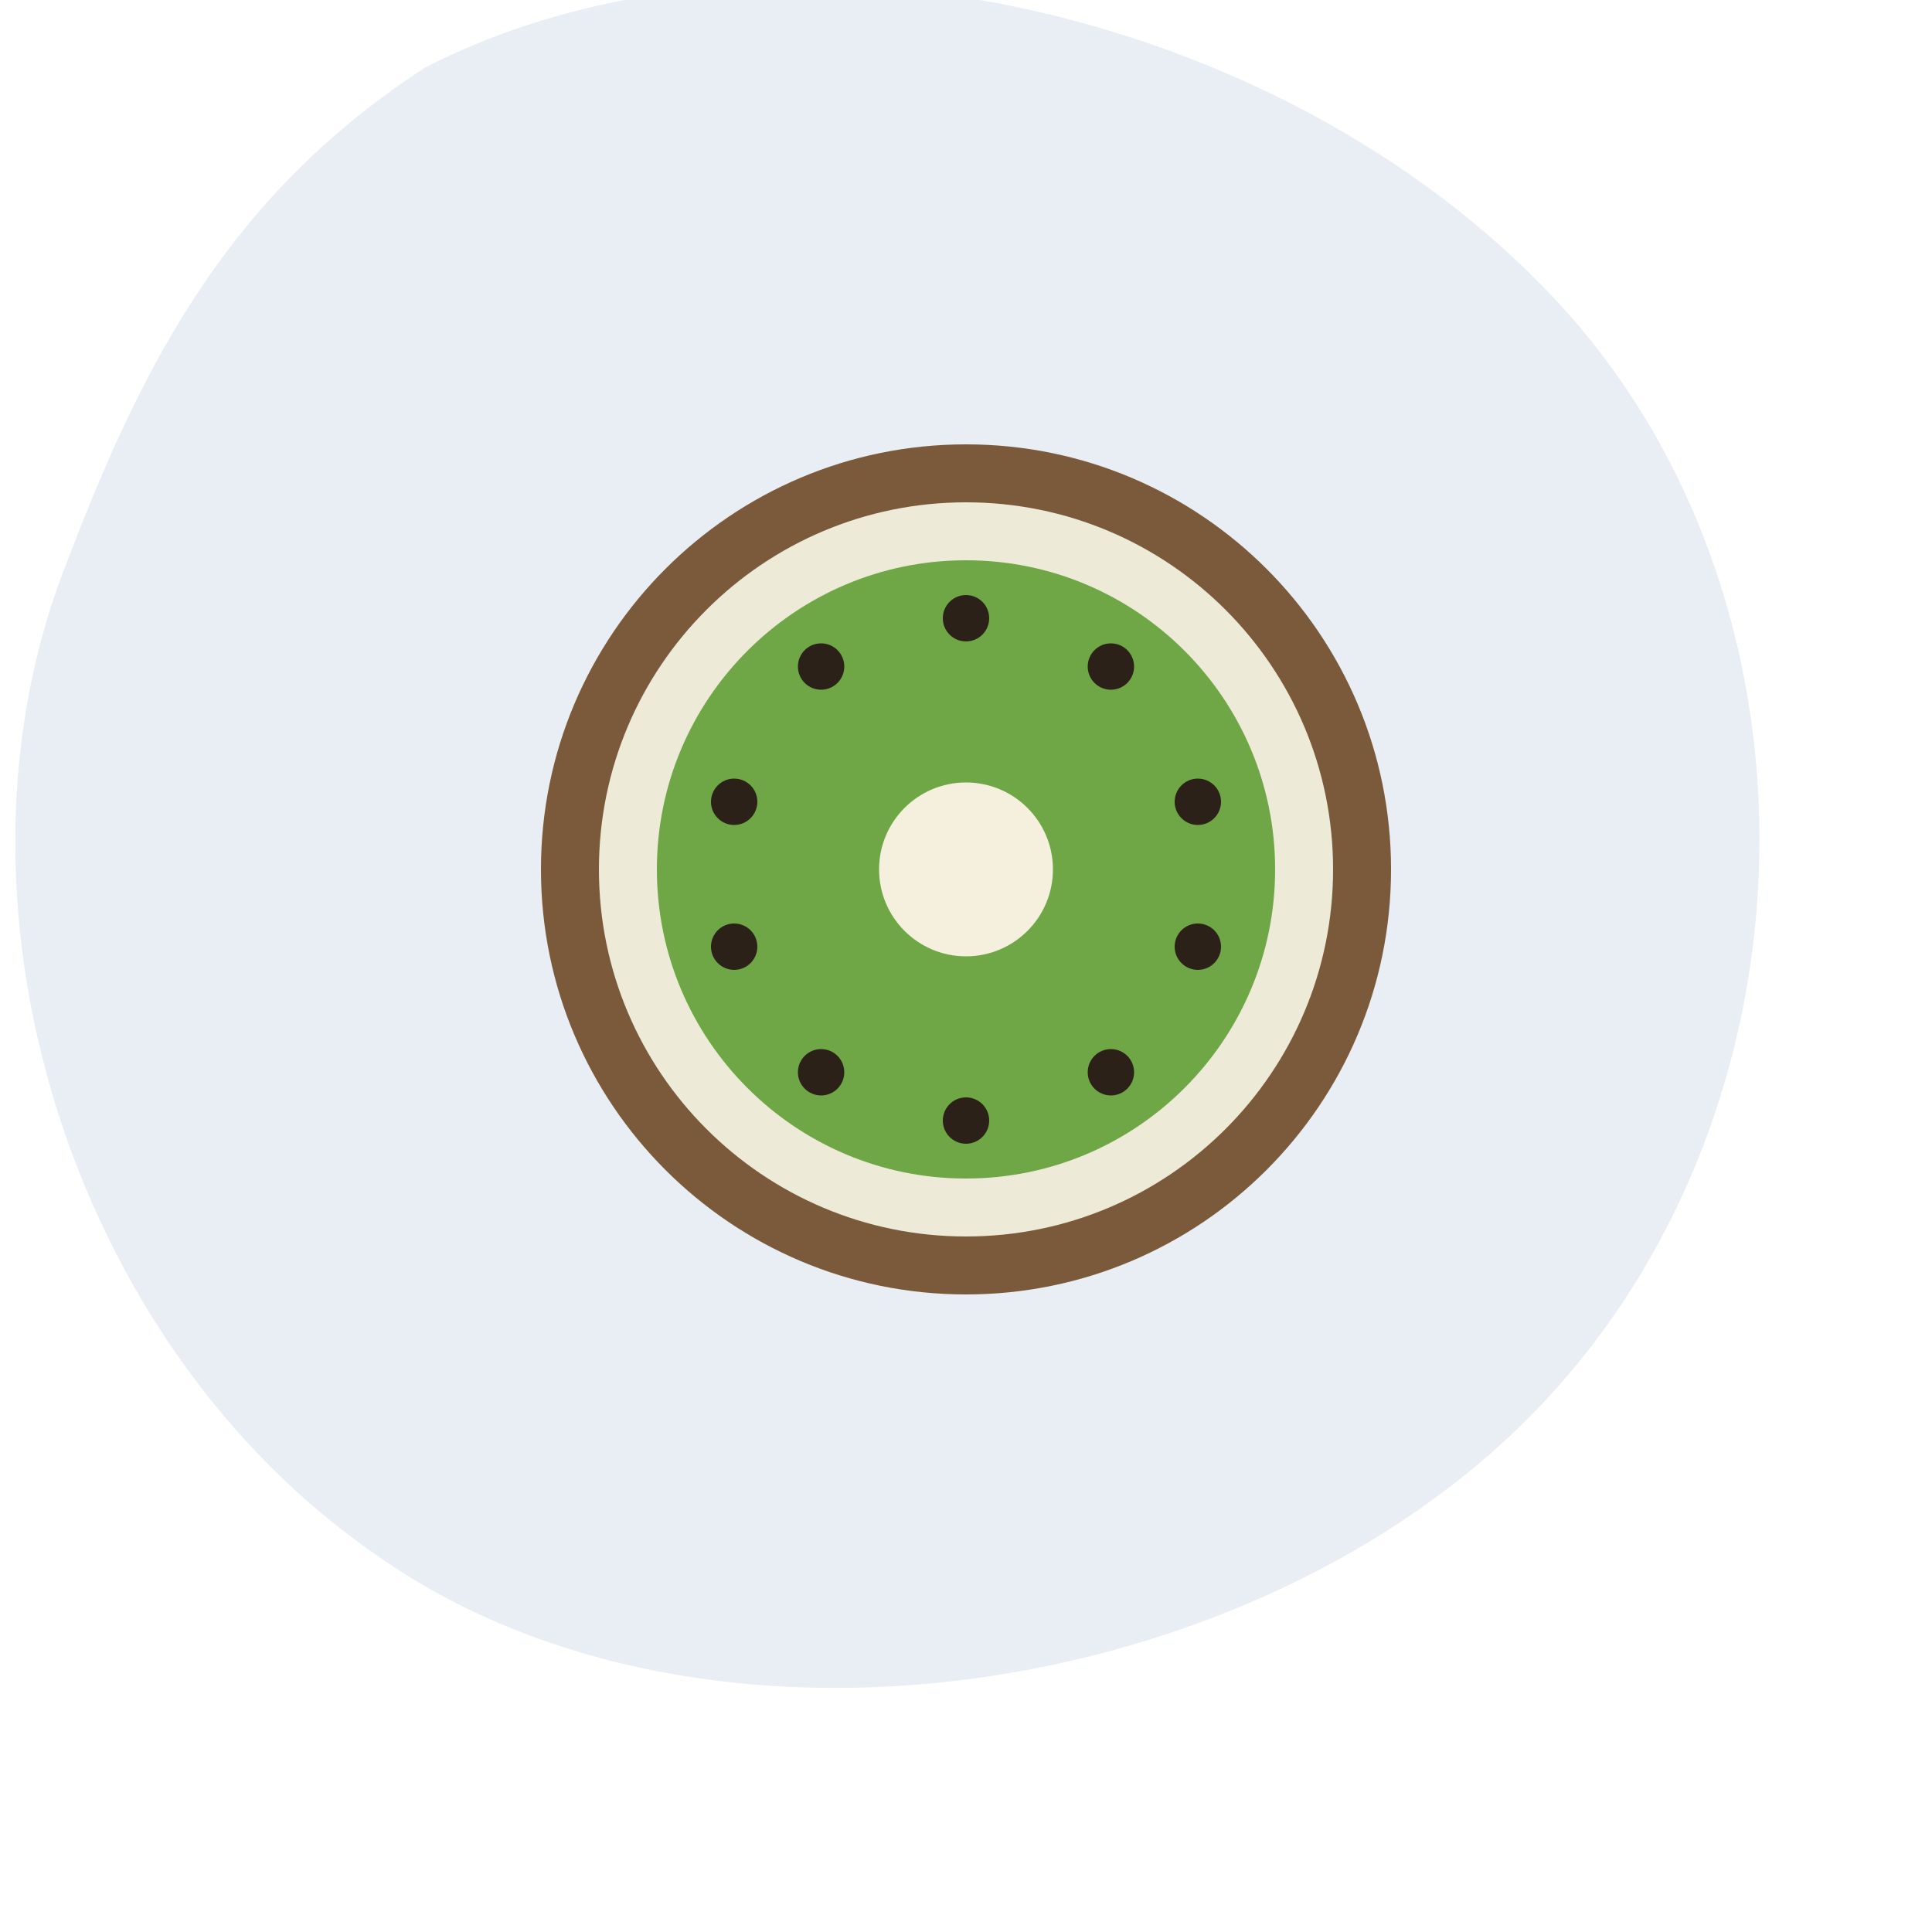
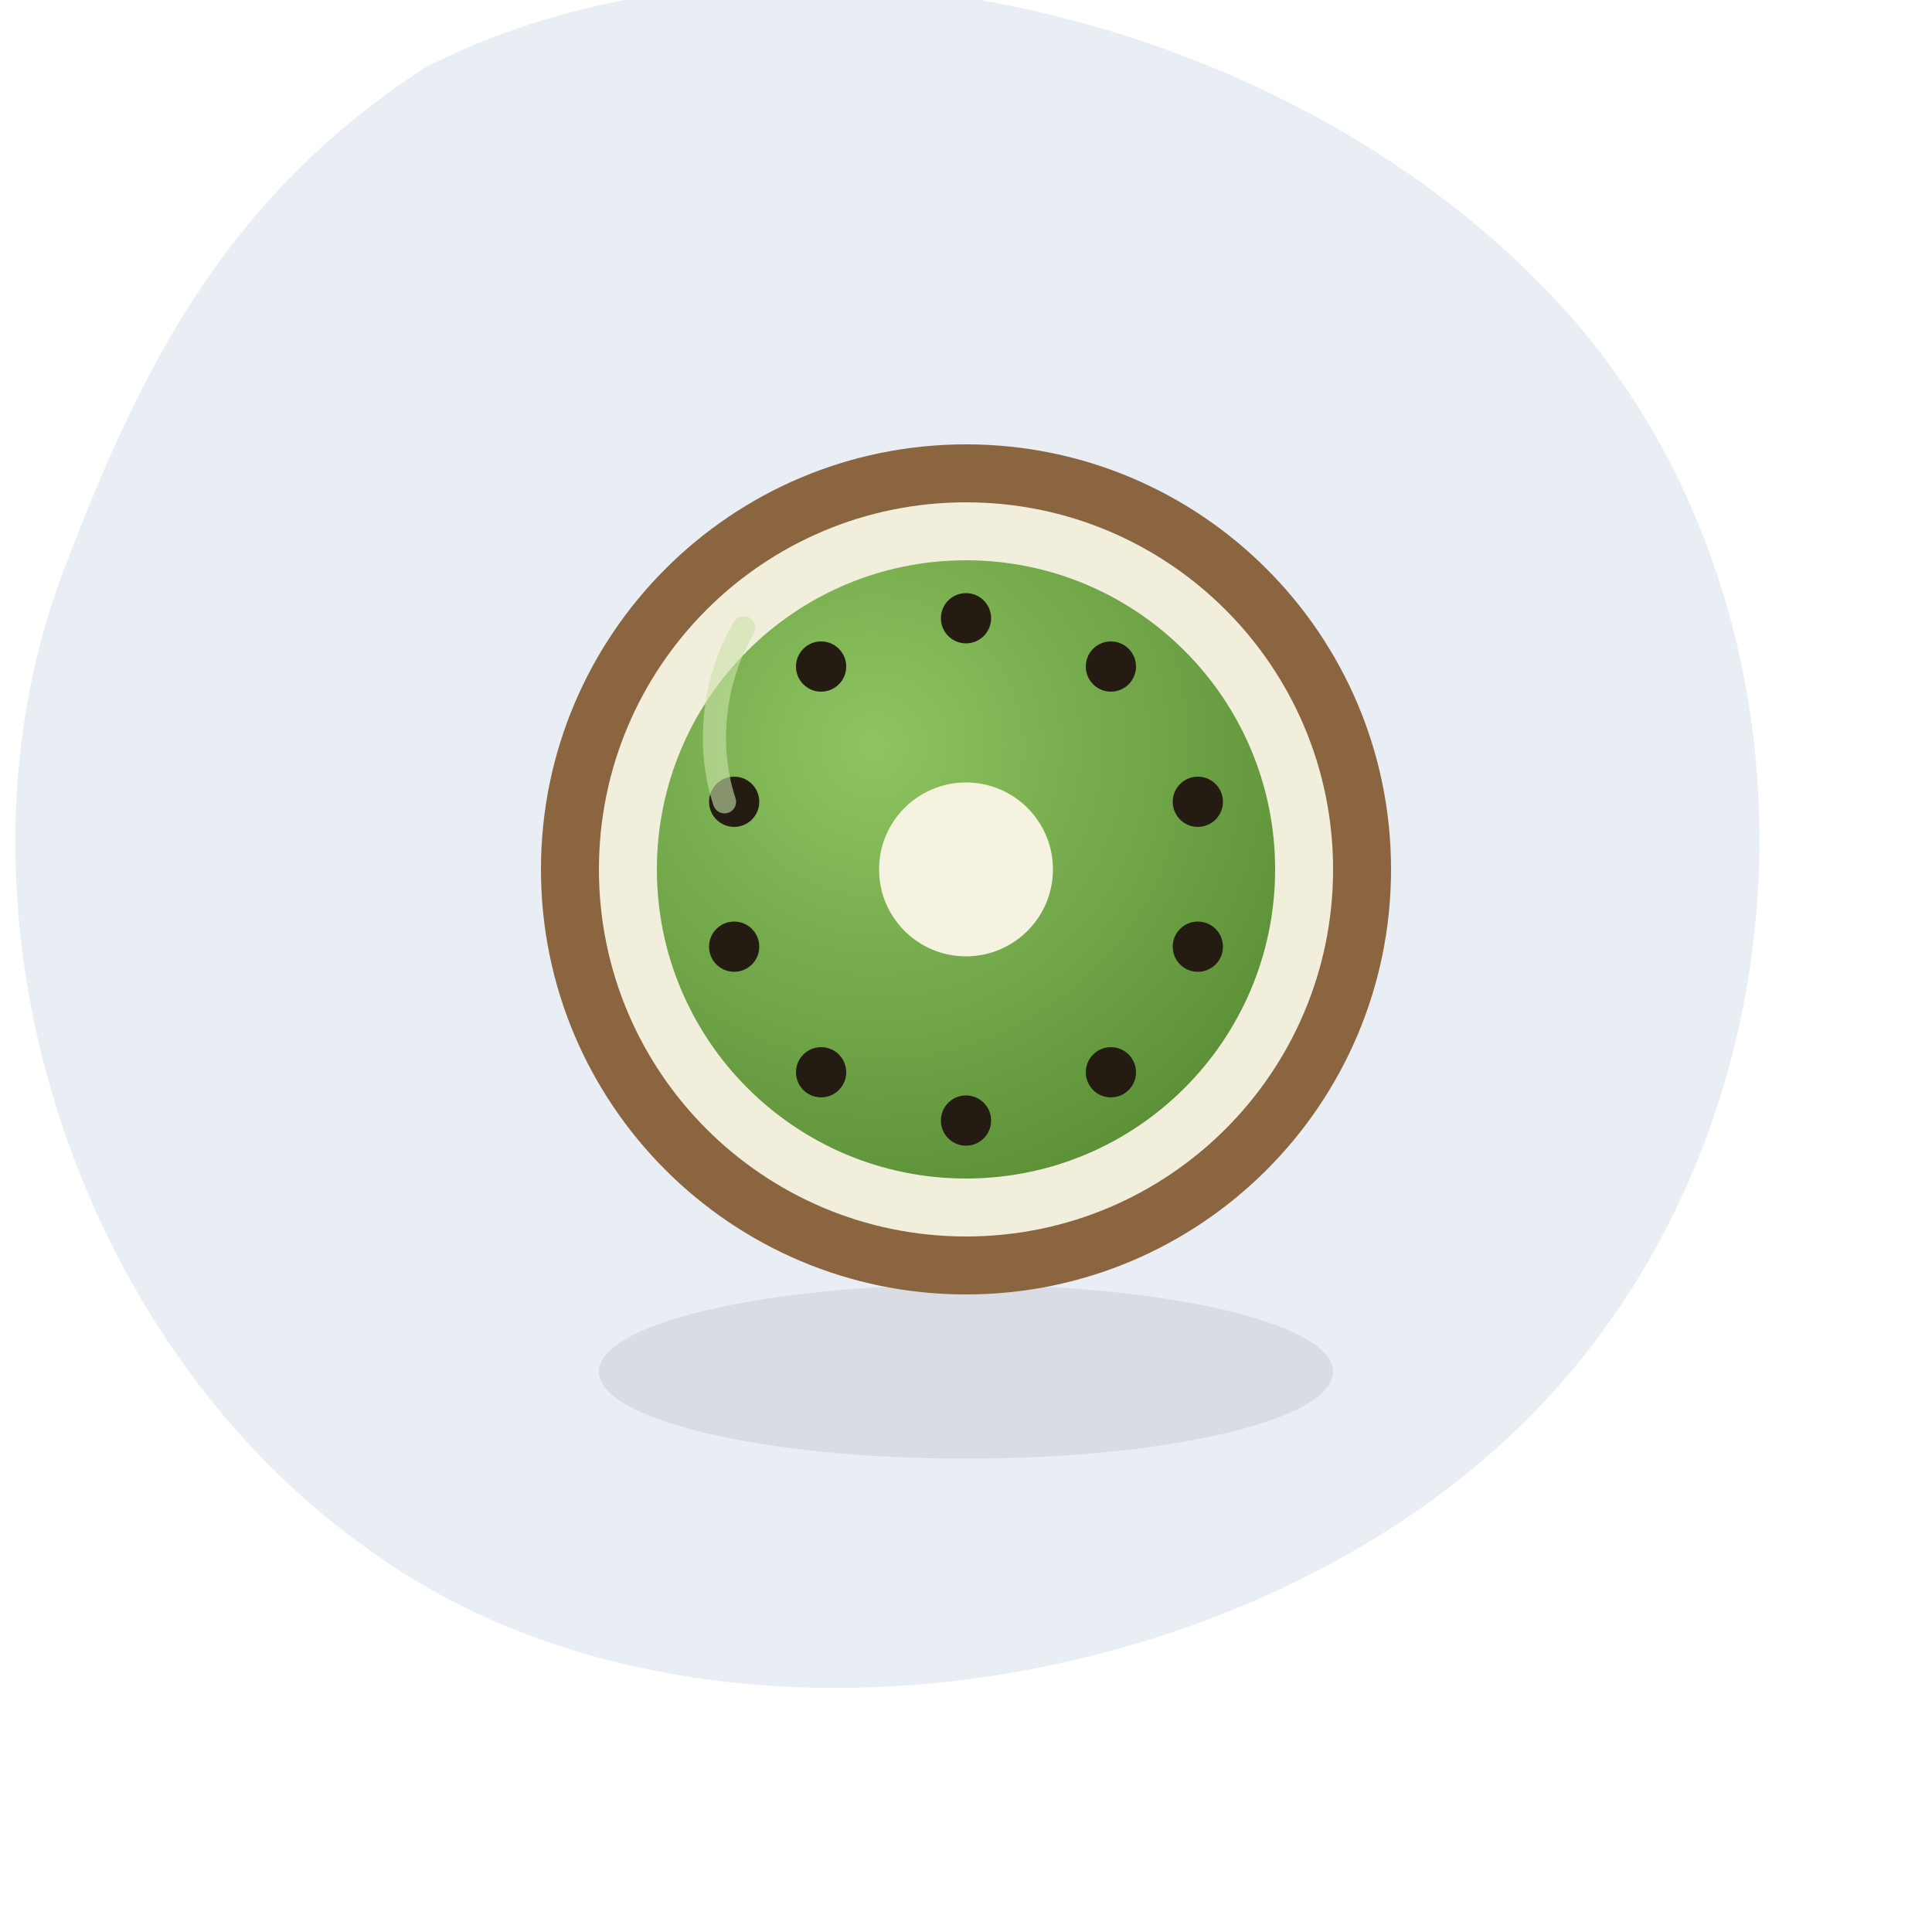
<svg xmlns="http://www.w3.org/2000/svg" viewBox="0 0 200 200" fill="none" aria-hidden="true">
  <path d="M44,7 C79,-11 132,0 161,31 C190,62 189,115 159,146 C130,176 73,185 39,161 C7,139 -7,93 7,58 C15,37 24,20 44,7 Z" fill="#3B6EA5" opacity=".12" />
+   <defs>
+     <radialGradient id="kiFlesh" cx="35%" cy="30%" r="75%">
+       <stop offset="0" stop-color="#8FC461" />
+       <stop offset="1" stop-color="#5C9138" />
+     </radialGradient>
+   </defs>
+   <ellipse cx="100" cy="142" rx="38" ry="9" fill="#26161F" opacity=".08" />
  <g transform="translate(55,45)">
-     <circle cx="45" cy="45" r="44" fill="#7A5A3A" />
-     <circle cx="45" cy="45" r="38" fill="#EDEAD8" />
-     <circle cx="45" cy="45" r="32" fill="#6FA646" />
-     <circle cx="45" cy="45" r="9" fill="#F4F0DD" />
-     <g fill="#2B2118">
-       <circle cx="45" cy="19" r="2.4" />
-       <circle cx="60" cy="24" r="2.4" />
-       <circle cx="69" cy="38" r="2.4" />
-       <circle cx="69" cy="53" r="2.4" />
-       <circle cx="60" cy="66" r="2.4" />
-       <circle cx="45" cy="71" r="2.4" />
-       <circle cx="30" cy="66" r="2.4" />
-       <circle cx="21" cy="53" r="2.4" />
-       <circle cx="21" cy="38" r="2.4" />
-       <circle cx="30" cy="24" r="2.4" />
+     <circle cx="45" cy="45" r="44" fill="#8A6540" />
+     <circle cx="45" cy="45" r="38" fill="#F2EEDC" />
+     <circle cx="45" cy="45" r="32" fill="url(#kiFlesh)" />
+     <circle cx="45" cy="45" r="9" fill="#F6F2E0" />
+     <g fill="#241B12">
+       <circle cx="45" cy="19" r="2.6" />
+       <circle cx="60" cy="24" r="2.6" />
+       <circle cx="69" cy="38" r="2.6" />
+       <circle cx="69" cy="53" r="2.6" />
+       <circle cx="60" cy="66" r="2.6" />
+       <circle cx="45" cy="71" r="2.6" />
+       <circle cx="30" cy="66" r="2.6" />
+       <circle cx="21" cy="53" r="2.6" />
+       <circle cx="21" cy="38" r="2.6" />
+       <circle cx="30" cy="24" r="2.6" />
    </g>
+     <path d="M22 20c-3 5-4 12-2 18" stroke="#C9E3A8" stroke-width="2.4" stroke-linecap="round" opacity=".6" />
  </g>
</svg>
